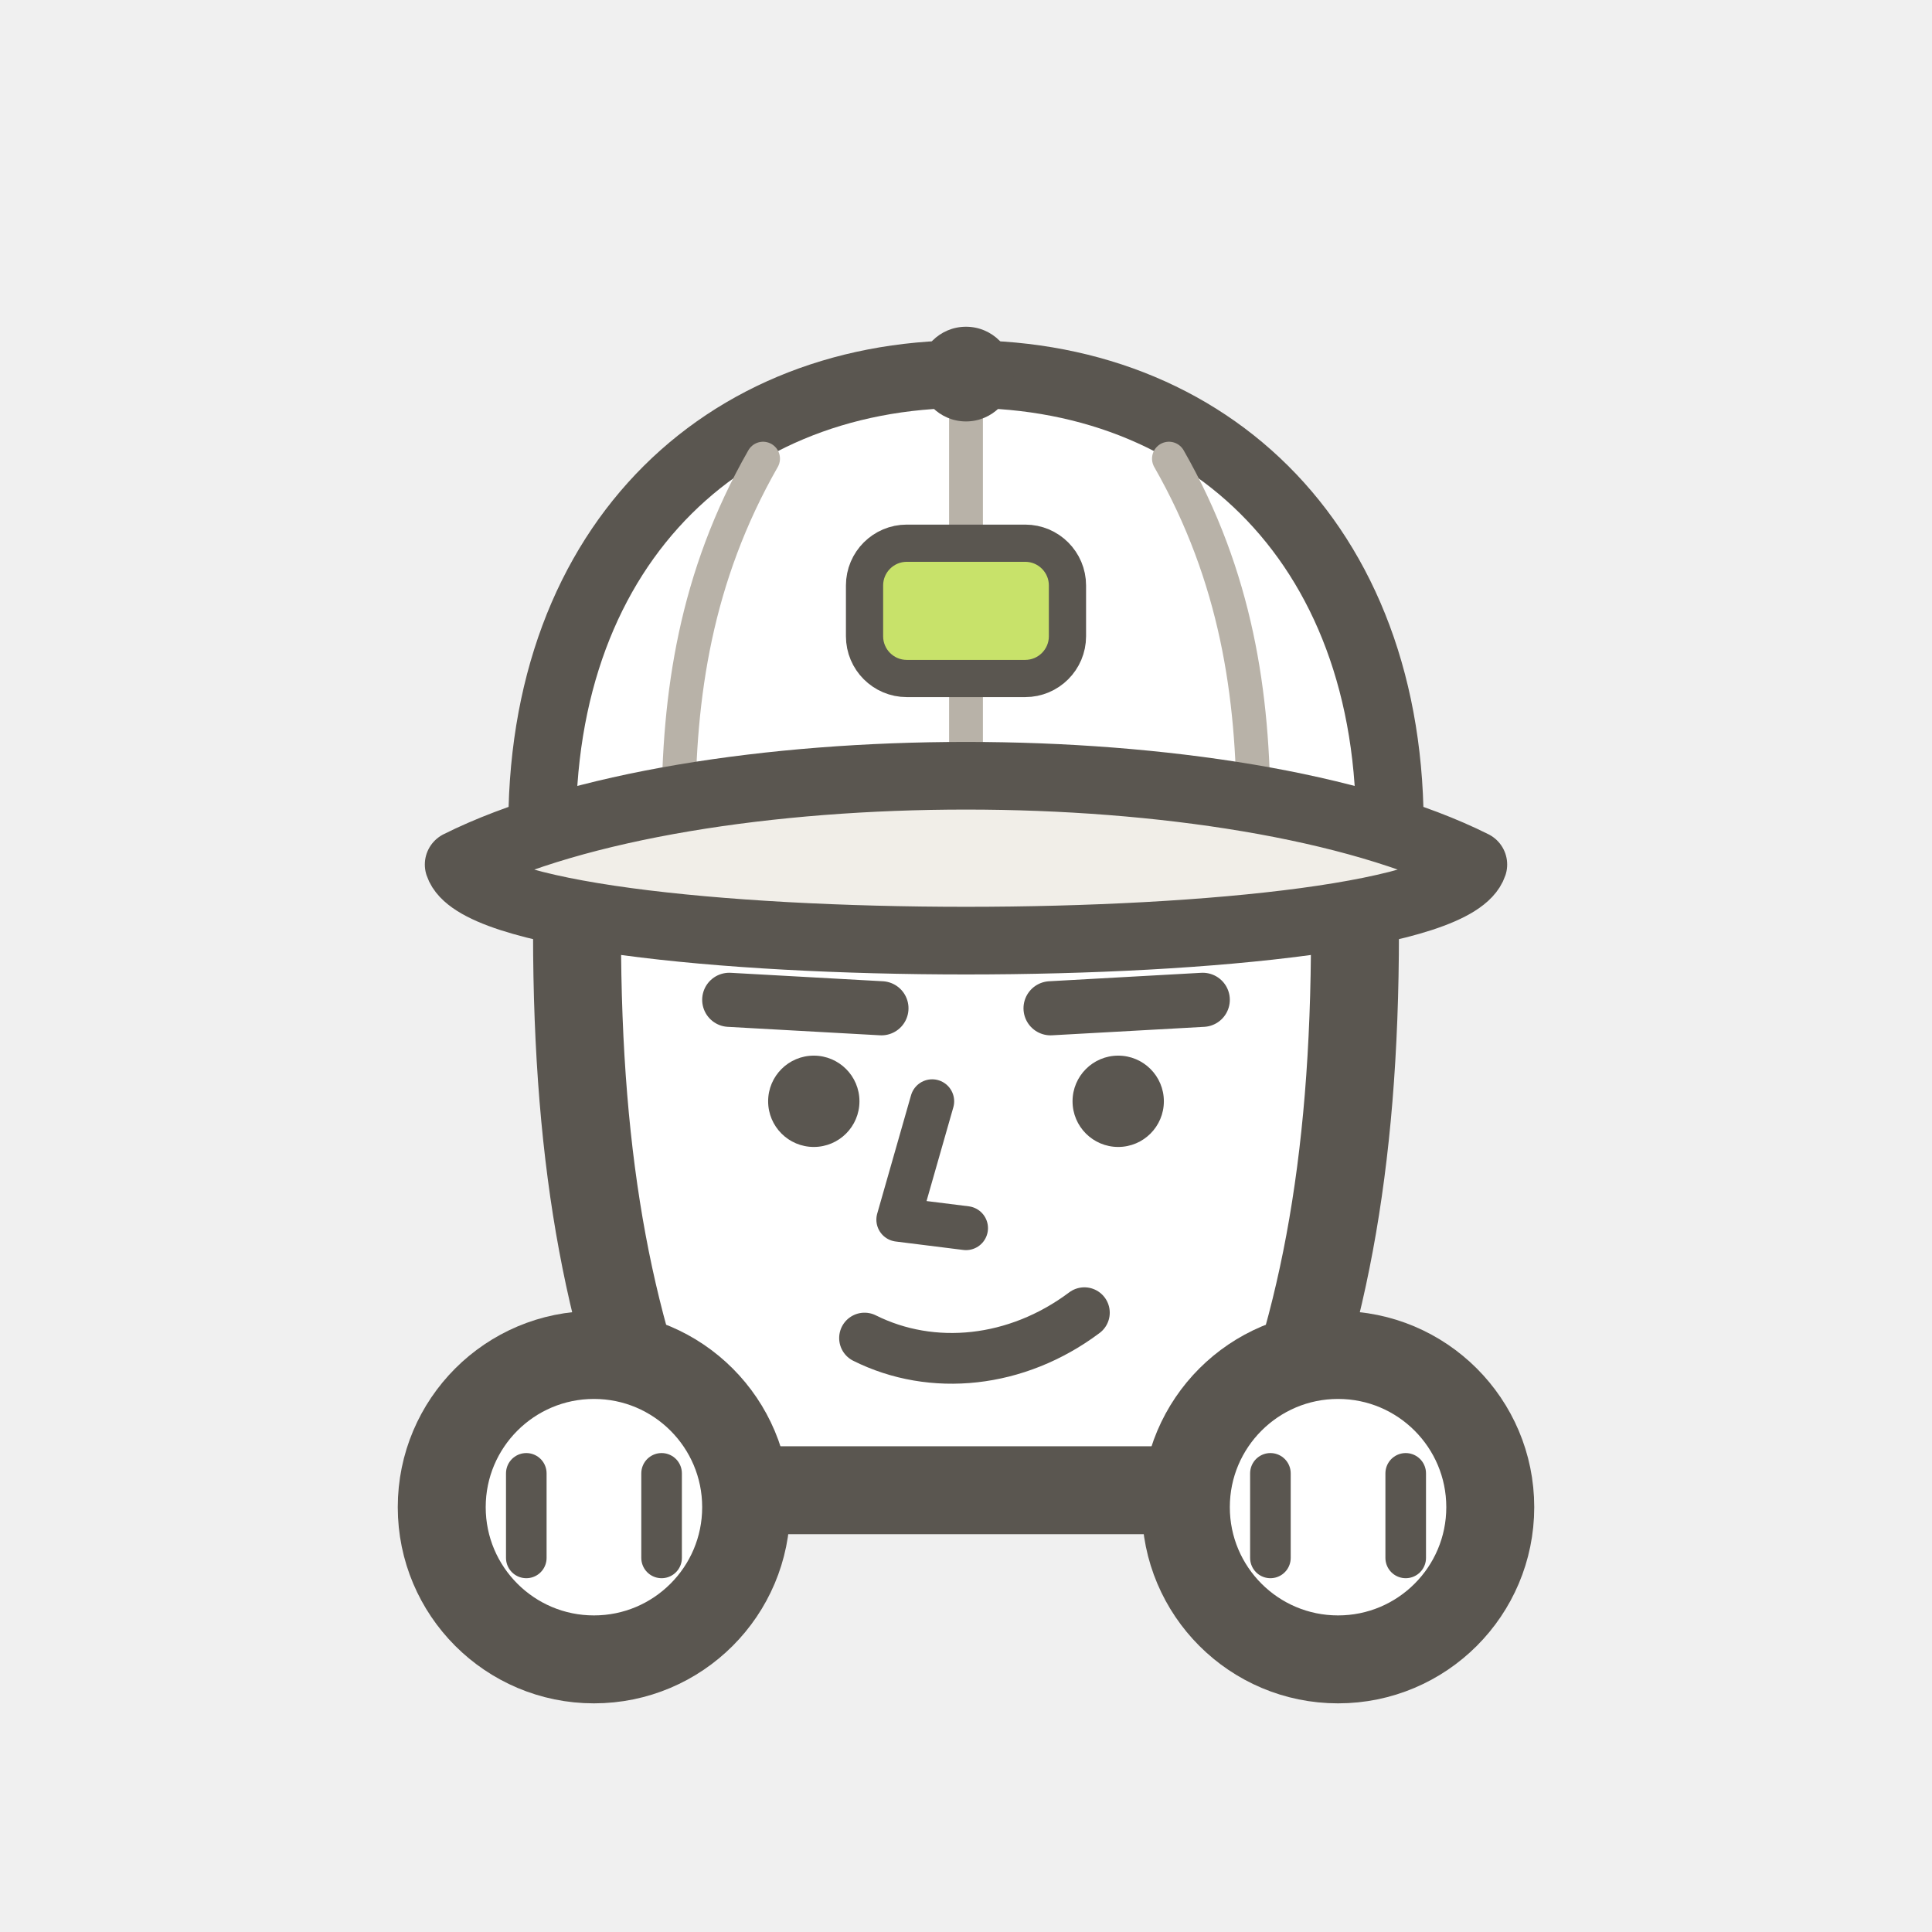
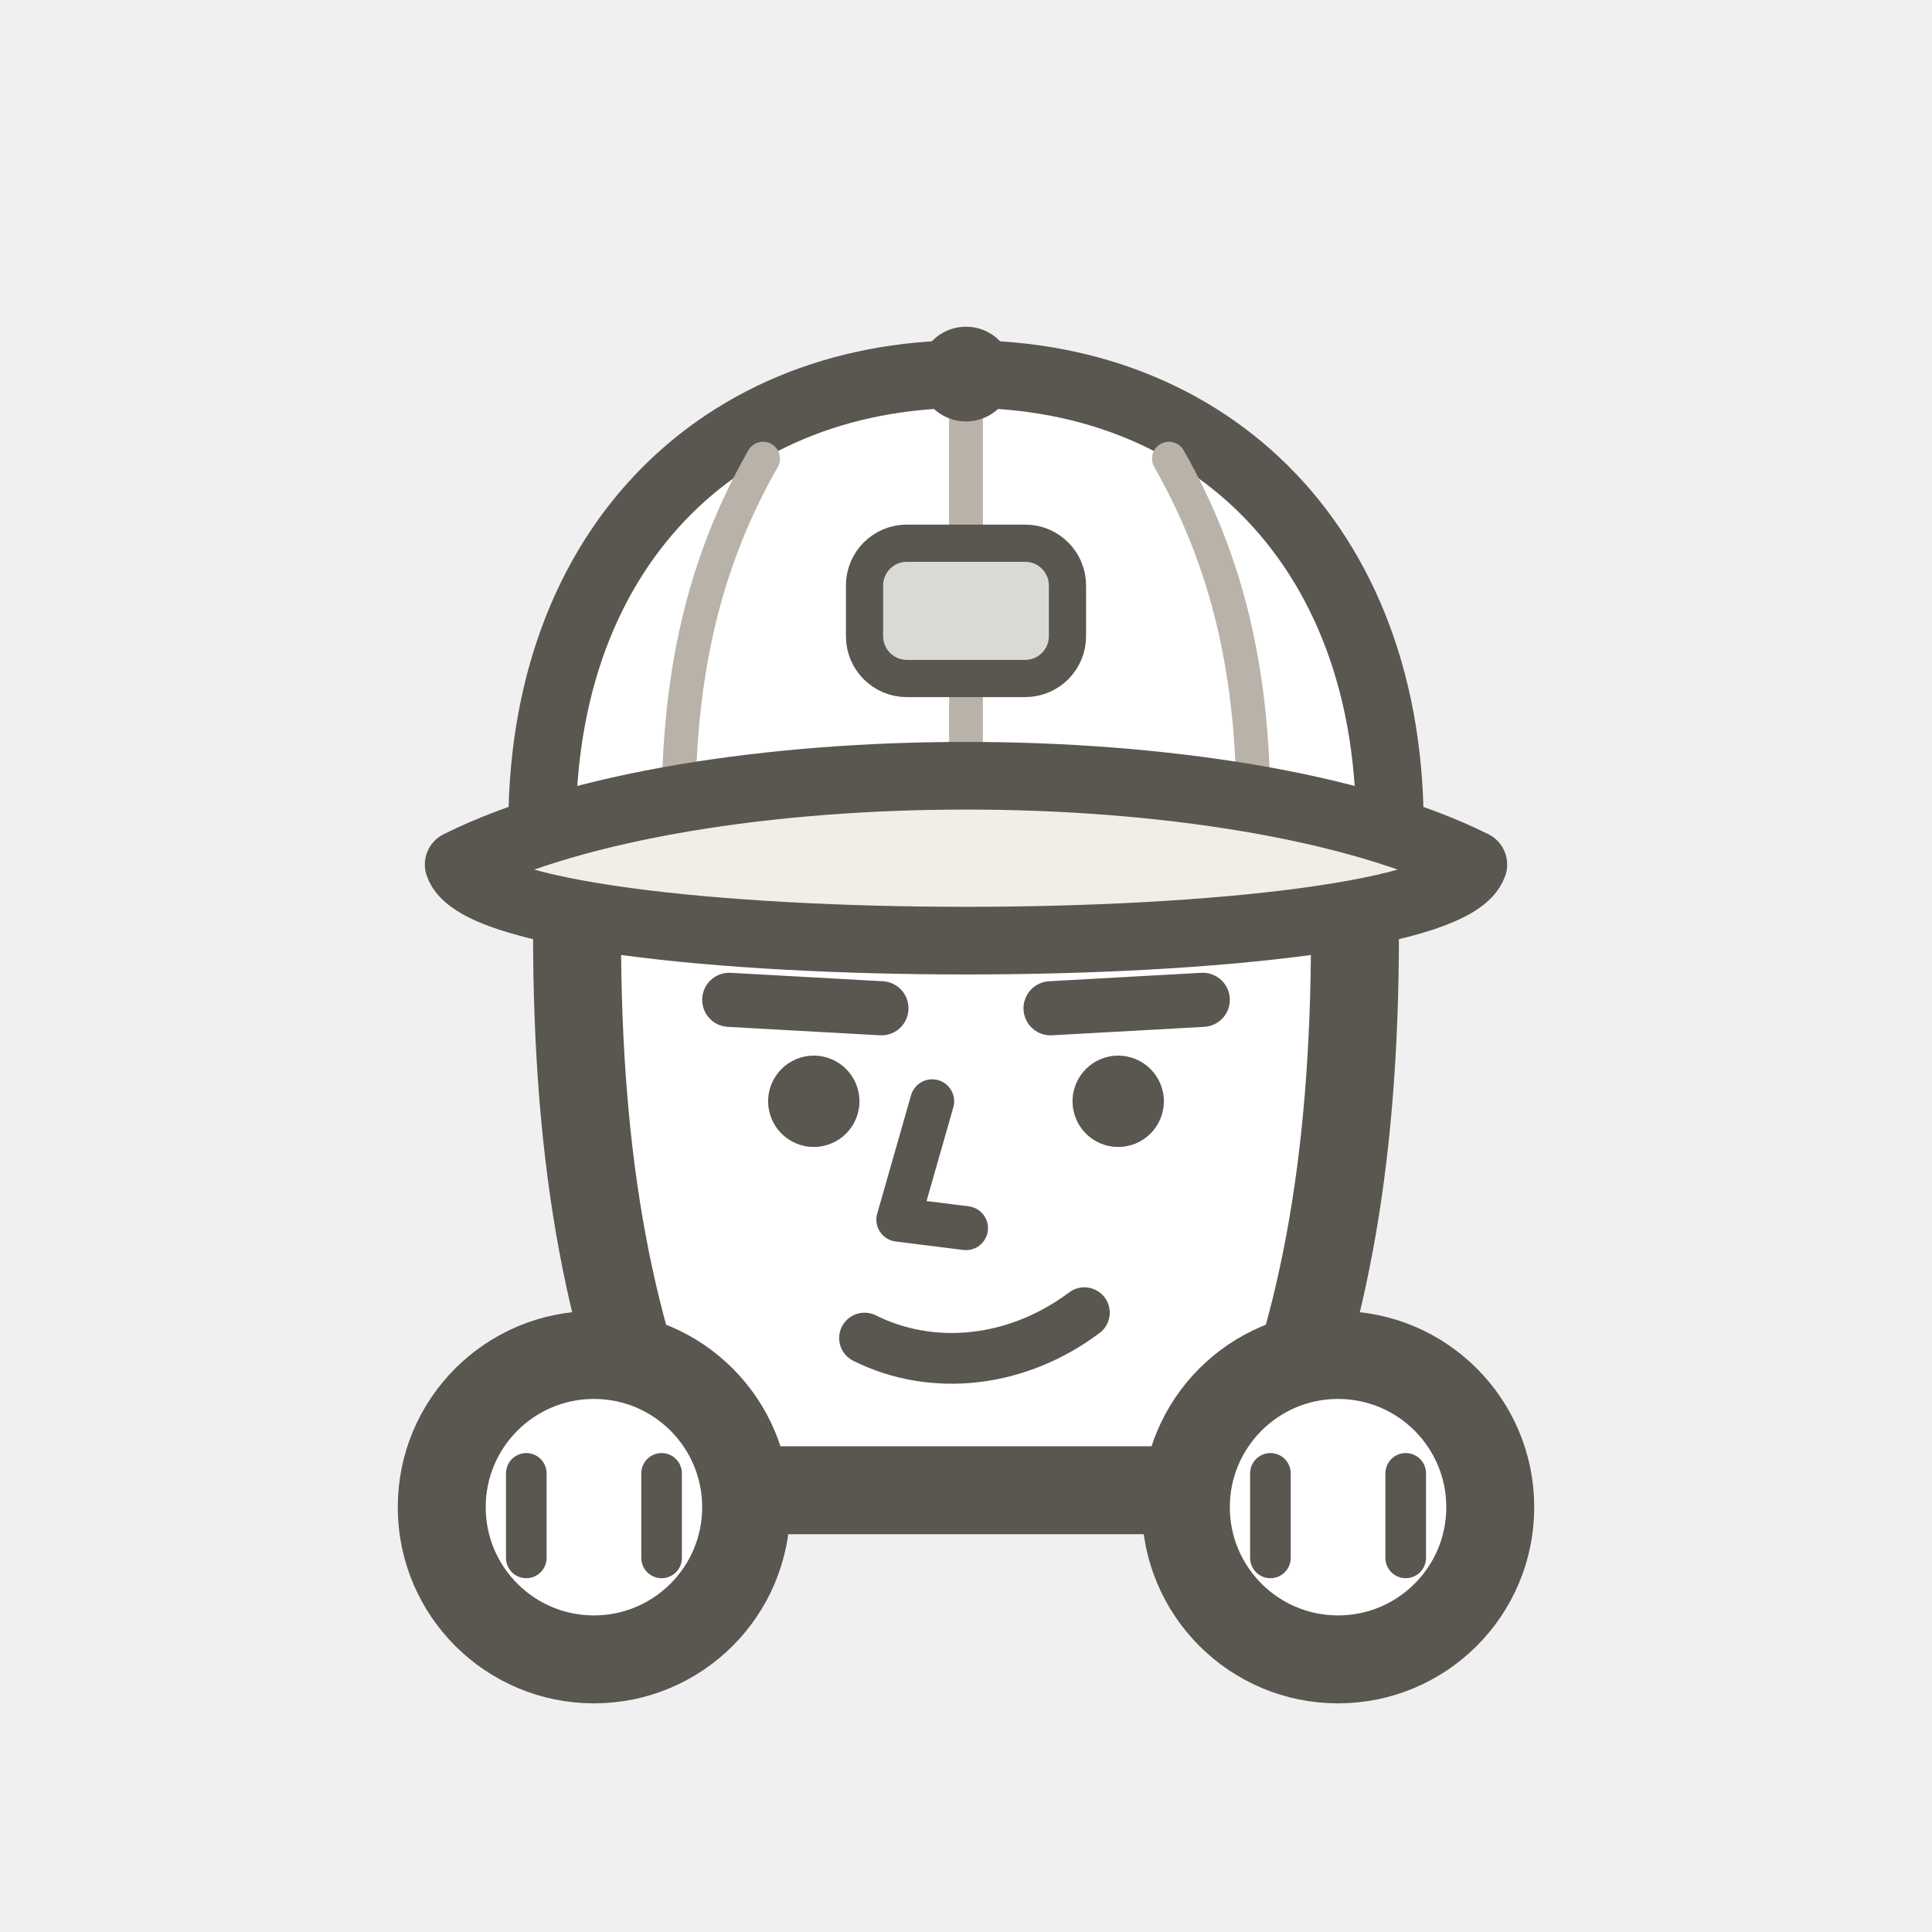
<svg xmlns="http://www.w3.org/2000/svg" viewBox="42.88 -9.12 114.24 114.24">
  <path d="M77,46 C77,60 79,70 83,79 L117,79 C121,70 123,60 123,46" fill="#FFFFFF" stroke="#5A5650" stroke-width="5.2" stroke-linecap="round" stroke-linejoin="round" />
  <path d="M75,42 C74,24 85,13 100,13 C115,13 126,24 125,42 Z" fill="#FFFFFF" stroke="#5A5650" stroke-width="4" stroke-linecap="round" stroke-linejoin="round" />
  <path d="M100,14 L100,38" fill="none" stroke="#B8B2A8" stroke-width="2" stroke-linecap="round" stroke-linejoin="round" />
  <path d="M88,18 C84,25 83,32 83,39" fill="none" stroke="#B8B2A8" stroke-width="2" stroke-linecap="round" stroke-linejoin="round" />
  <path d="M112,18 C116,25 117,32 117,39" fill="none" stroke="#B8B2A8" stroke-width="2" stroke-linecap="round" stroke-linejoin="round" />
  <circle cx="100" cy="13" r="2.8" fill="#5A5650" />
-   <rect x="94" y="23" width="12" height="8" rx="2.5" fill="#C8E26A" stroke="#5A5650" stroke-width="2.2" />
+   <rect x="94" y="23" width="12" height="8" rx="2.5" fill="#D9D9D6" stroke="#5A5650" stroke-width="2.2" />
  <path d="M70,42 C84,35 116,35 130,42 C128,48 72,48 70,42 Z" fill="#F1EEE8" stroke="#5A5650" stroke-width="4" stroke-linecap="round" stroke-linejoin="round" />
  <path d="M98,56 L96,63 L100,63.5" fill="none" stroke="#5A5650" stroke-width="2.6" stroke-linecap="round" stroke-linejoin="round" />
  <path d="M86,50 L95,50.5" fill="none" stroke="#5A5650" stroke-width="3.2" stroke-linecap="round" stroke-linejoin="round" />
  <path d="M105,50.5 L114,50" fill="none" stroke="#5A5650" stroke-width="3.2" stroke-linecap="round" stroke-linejoin="round" />
  <path d="M94,70 C98,72 103,71.5 107,68.5" fill="none" stroke="#5A5650" stroke-width="3" stroke-linecap="round" stroke-linejoin="round" />
  <circle cx="78" cy="80" r="9" fill="#FFFFFF" stroke="#5A5650" stroke-width="5.2" />
  <circle cx="122" cy="80" r="9" fill="#FFFFFF" stroke="#5A5650" stroke-width="5.2" />
  <path d="M74,78 L74,83" fill="none" stroke="#5A5650" stroke-width="2.4" stroke-linecap="round" stroke-linejoin="round" />
  <path d="M82,78 L82,83" fill="none" stroke="#5A5650" stroke-width="2.4" stroke-linecap="round" stroke-linejoin="round" />
  <path d="M118,78 L118,83" fill="none" stroke="#5A5650" stroke-width="2.4" stroke-linecap="round" stroke-linejoin="round" />
  <path d="M126,78 L126,83" fill="none" stroke="#5A5650" stroke-width="2.4" stroke-linecap="round" stroke-linejoin="round" />
  <circle cx="91" cy="56" r="2.7" fill="#5A5650" />
  <circle cx="109" cy="56" r="2.7" fill="#5A5650" />
</svg>
